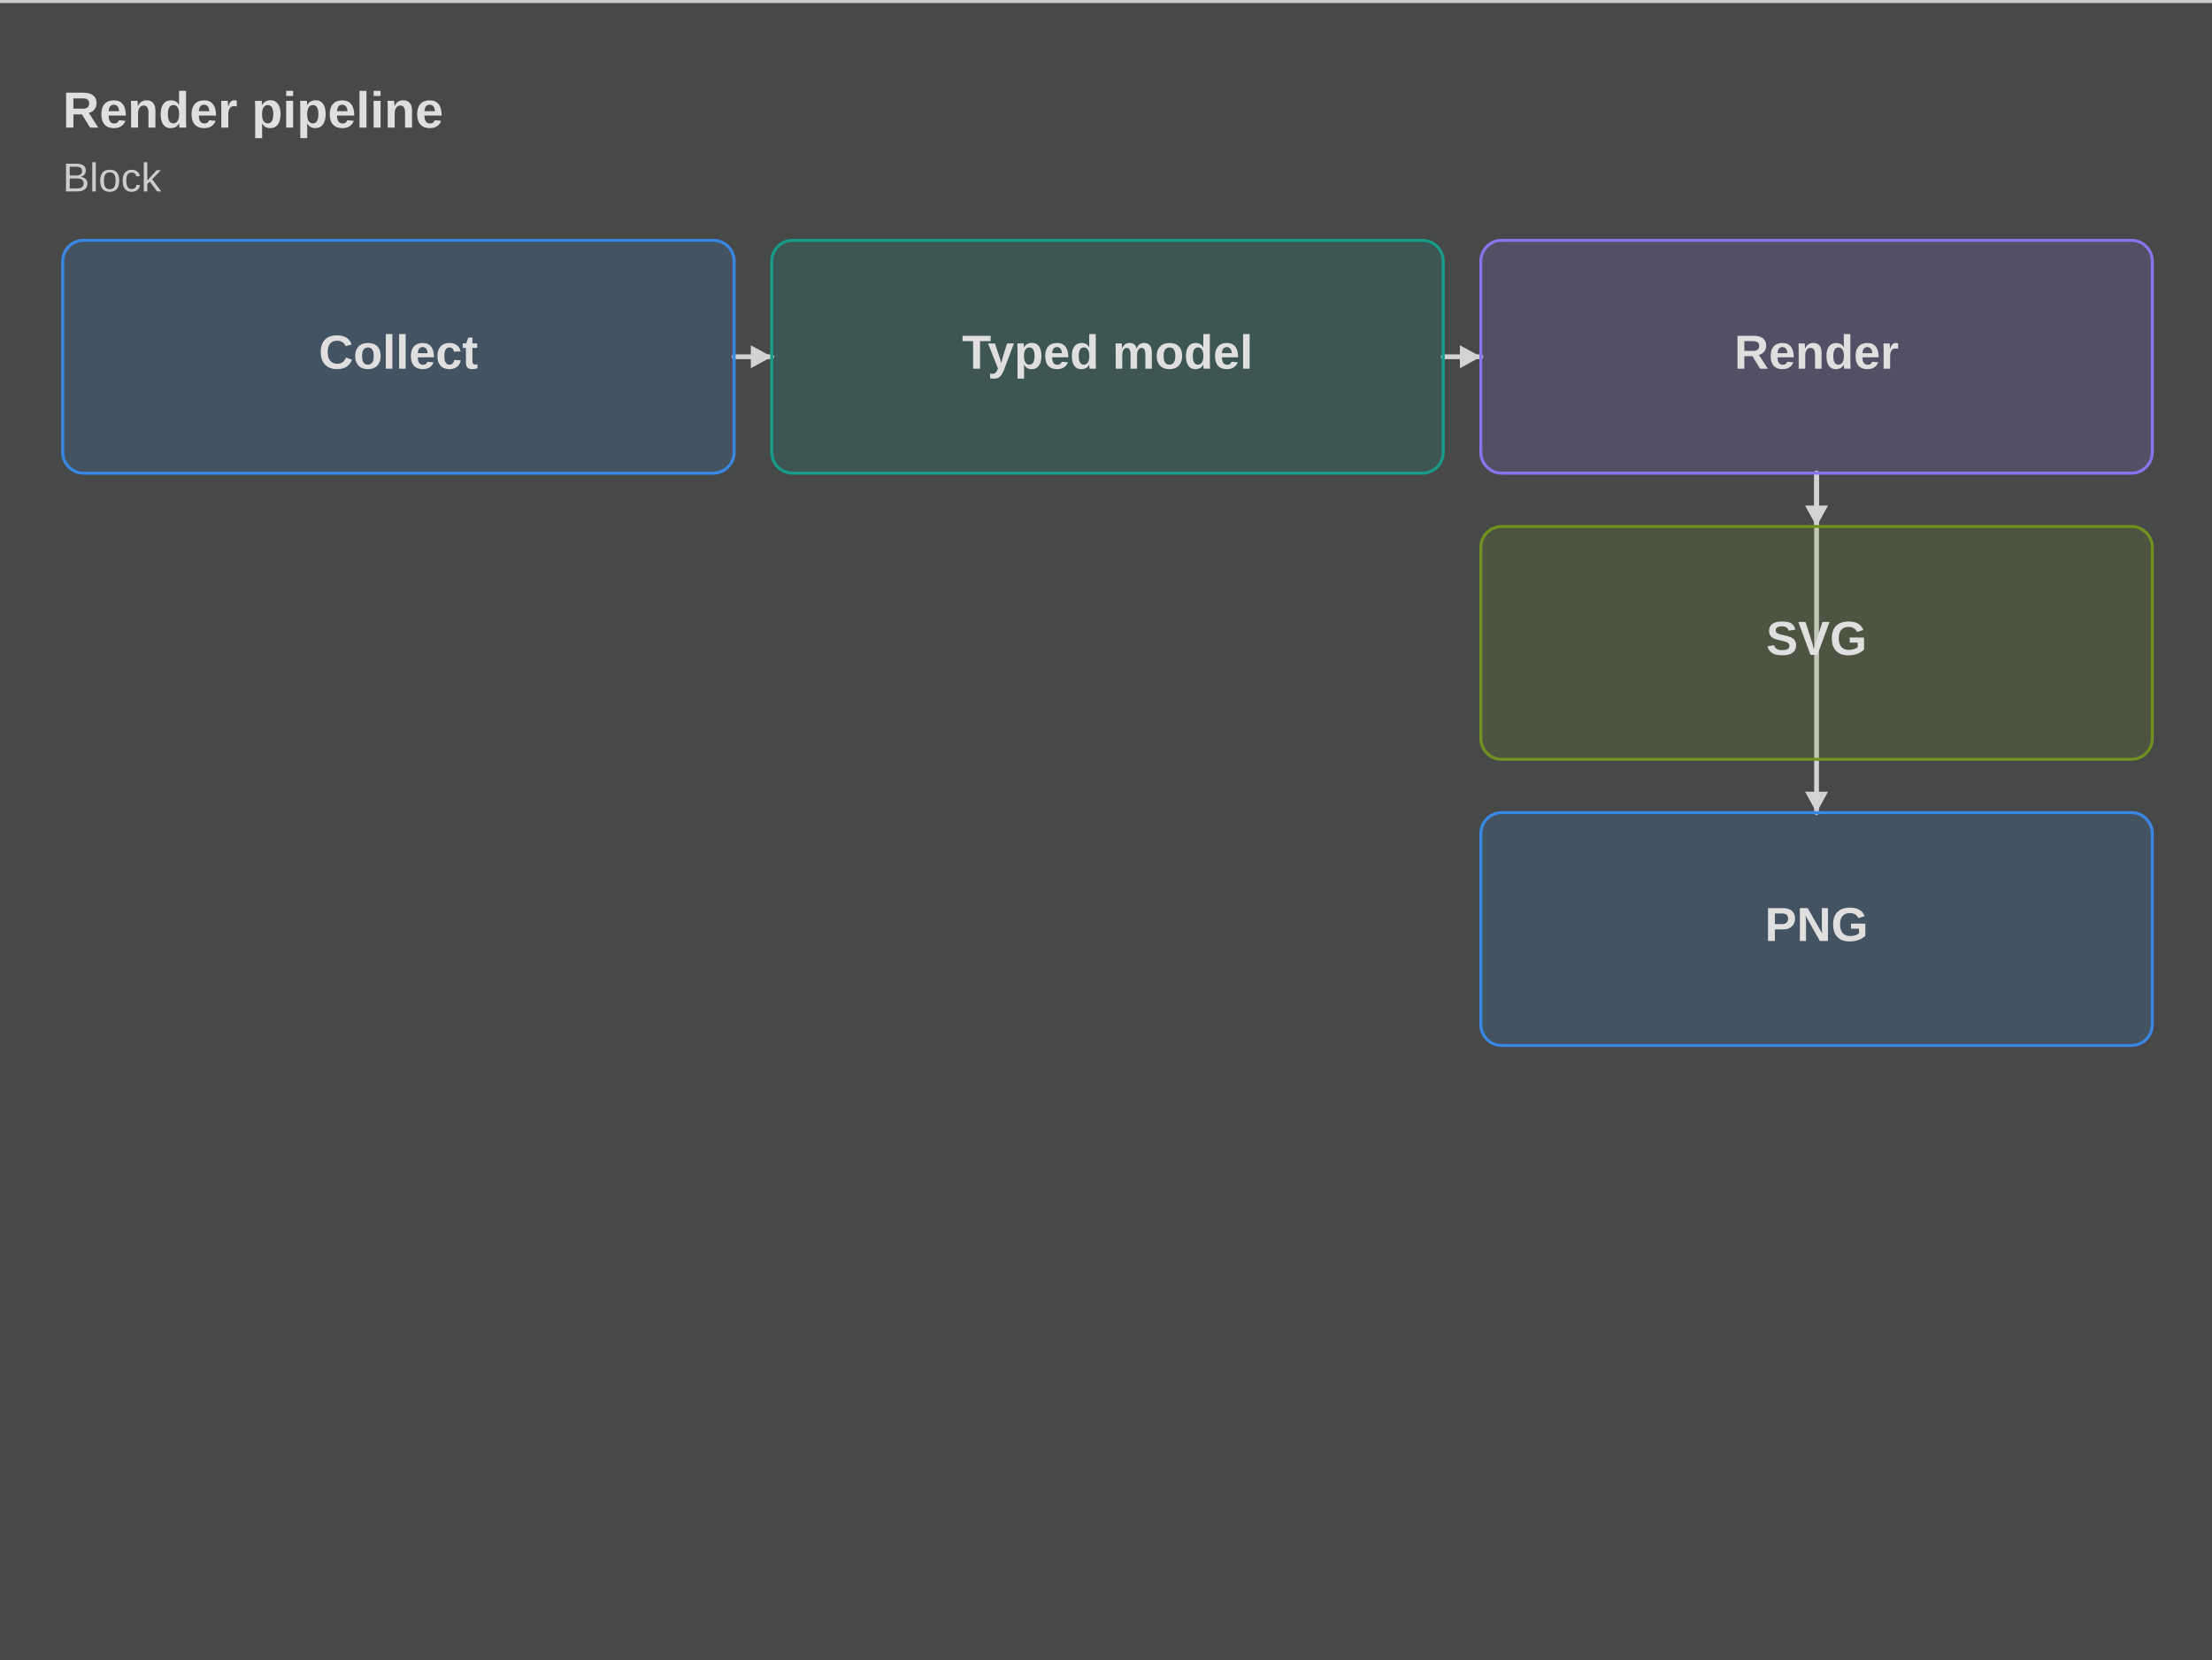
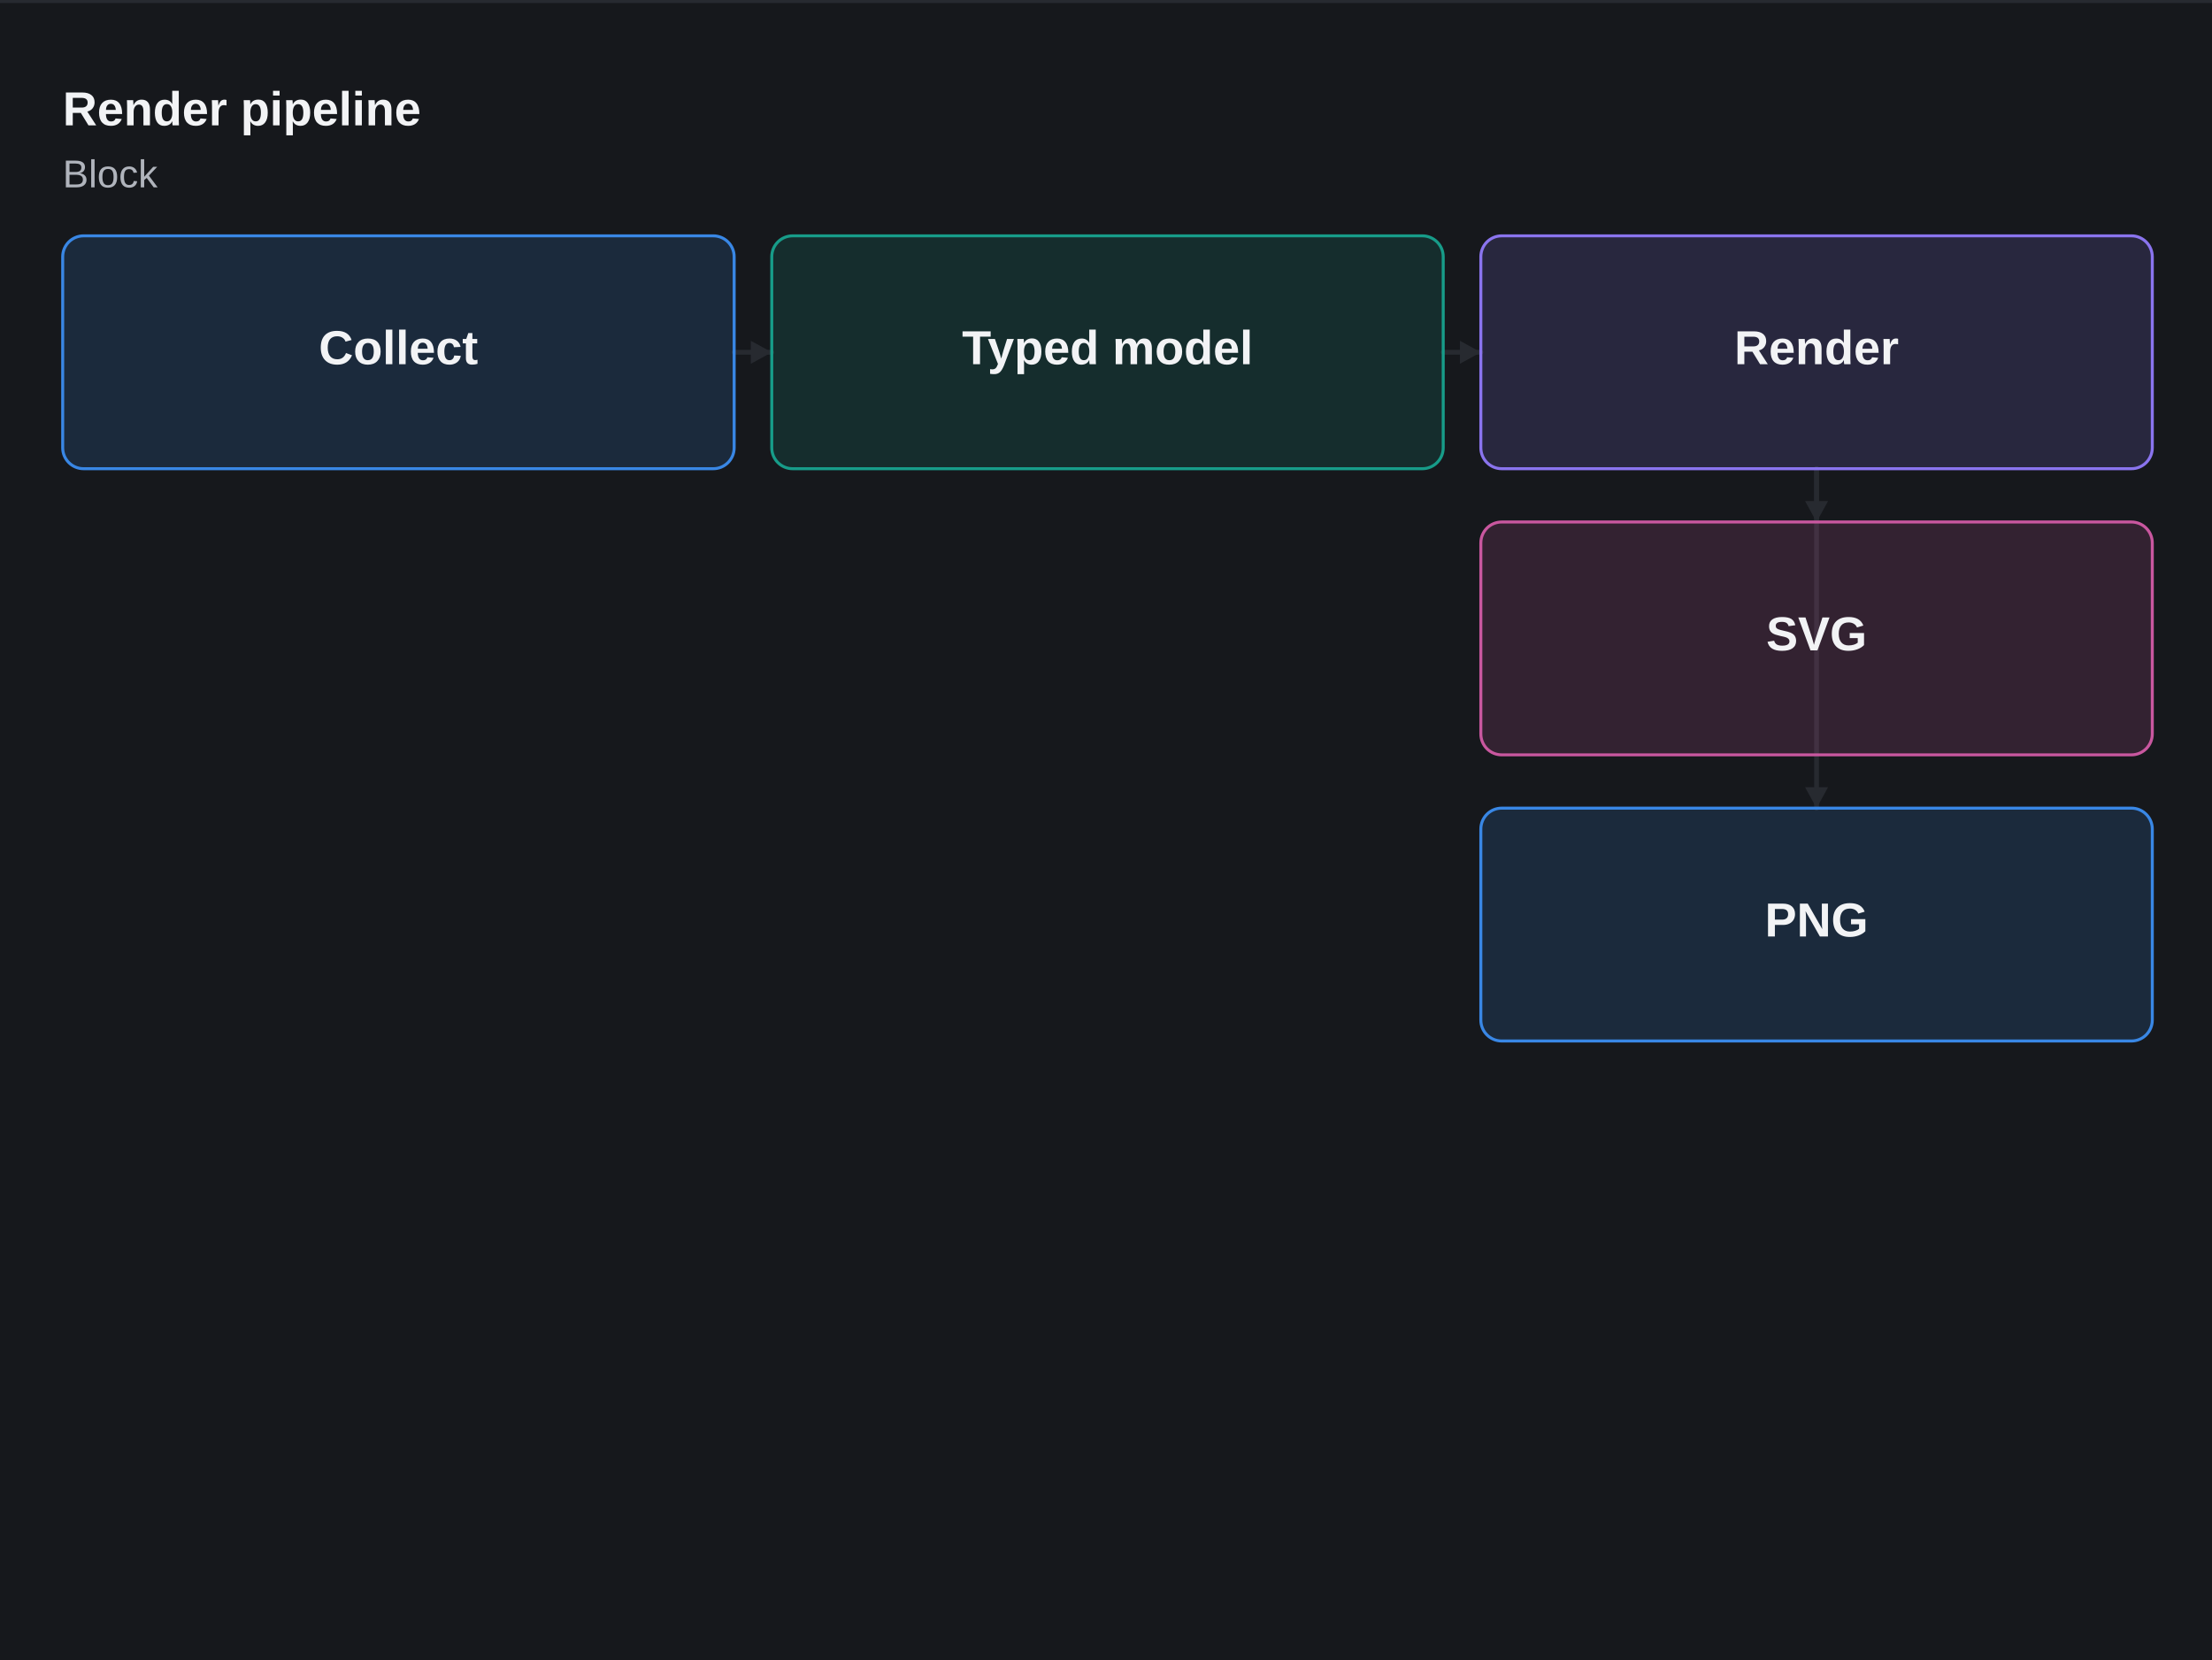
- <svg xmlns="http://www.w3.org/2000/svg" id="cfx-visual-4f4b6956" width="741" height="556" viewBox="9 0 741 555.8" role="img" aria-labelledby="cfx-visual-4f4b6956-title cfx-visual-4f4b6956-desc" preserveAspectRatio="xMidYMid meet" shape-rendering="geometricPrecision" text-rendering="geometricPrecision" data-cfx-look="graphite" style="max-width:100%;height:auto;display:block" data-cfx-label-layout="measured" data-cfx-label-count="7" data-cfx-label-dropped="0">
+ <svg xmlns="http://www.w3.org/2000/svg" id="cfx-visual-2cc4f210" width="741" height="556" viewBox="9 0 741 555.8" role="img" aria-labelledby="cfx-visual-2cc4f210-title cfx-visual-2cc4f210-desc" preserveAspectRatio="xMidYMid meet" shape-rendering="geometricPrecision" text-rendering="geometricPrecision" data-cfx-look="graphite" style="max-width:100%;height:auto;display:block" data-cfx-label-layout="measured" data-cfx-label-count="7" data-cfx-label-dropped="0">
  <defs>
-     <style>#cfx-visual-4f4b6956 .cfx-guide-stroke,#cfx-visual-4f4b6956 .cfx-premium-stroke{vector-effect:non-scaling-stroke;shape-rendering:geometricPrecision}#cfx-visual-4f4b6956 text{text-rendering:geometricPrecision;-webkit-font-smoothing:antialiased}</style>
-     <clipPath id="cfx-visual-4f4b6956-visualCardClip">
+     <style>#cfx-visual-2cc4f210 .cfx-guide-stroke,#cfx-visual-2cc4f210 .cfx-premium-stroke{vector-effect:non-scaling-stroke;shape-rendering:geometricPrecision}#cfx-visual-2cc4f210 text{text-rendering:geometricPrecision;-webkit-font-smoothing:antialiased}</style>
+     <clipPath id="cfx-visual-2cc4f210-visualCardClip">
      <rect x="0" y="0" width="760" height="570" rx="3" />
    </clipPath>
  </defs>
-   <rect data-cfx-role="visual-background" width="100%" height="100%" fill="#333333" />
-   <rect data-cfx-role="visual-card" class="cfx-guide-stroke" x="0.5" y="0.5" width="759" height="569" rx="3" fill="#474949" stroke="#CCCCCC" />
-   <text data-cfx-role="visual-title" x="30" y="42.75" fill="#E0DFDF" font-family="Calibri, Carlito, Segoe UI, Arial, system-ui, sans-serif" font-size="17" font-weight="700" data-cfx-label-original="Render pipeline" data-cfx-label-status="placed" data-cfx-label-x="30" data-cfx-label-y="30" data-cfx-label-width="111.579" data-cfx-label-height="17">Render pipeline</text>
-   <text data-cfx-role="visual-subtitle" x="30" y="64.125" fill="#CCCCCC" font-family="Calibri, Carlito, Segoe UI, Arial, system-ui, sans-serif" font-size="13.5" data-cfx-label-original="Block" data-cfx-label-status="placed" data-cfx-label-x="30" data-cfx-label-y="54" data-cfx-label-width="29.406" data-cfx-label-height="13.5">Block</text>
-   <line data-cfx-role="block-layout-edge" data-source-id="collect" data-target-id="model" x1="254.933" y1="119.5" x2="267.533" y2="119.5" stroke="#D3D3D3" stroke-width="1.6" stroke-linecap="round" />
-   <path data-cfx-role="block-layout-edge-arrow" d="M 267.533 119.5 L 260.523 123.354 L 260.523 115.646 Z" fill="#D3D3D3" />
-   <line data-cfx-role="block-layout-edge" data-source-id="model" data-target-id="render" x1="492.467" y1="119.5" x2="505.067" y2="119.5" stroke="#D3D3D3" stroke-width="1.6" stroke-linecap="round" />
-   <path data-cfx-role="block-layout-edge-arrow" d="M 505.067 119.5 L 498.056 123.354 L 498.056 115.646 Z" fill="#D3D3D3" />
-   <line data-cfx-role="block-layout-edge" data-source-id="render" data-target-id="svg" x1="617.533" y1="158.5" x2="617.533" y2="176.35" stroke="#D3D3D3" stroke-width="1.6" stroke-linecap="round" />
-   <path data-cfx-role="block-layout-edge-arrow" d="M 617.533 176.35 L 613.679 169.34 L 621.387 169.34 Z" fill="#D3D3D3" />
-   <line data-cfx-role="block-layout-edge" data-source-id="render" data-target-id="png" x1="617.533" y1="158.5" x2="617.533" y2="272.2" stroke="#D3D3D3" stroke-width="1.6" stroke-linecap="round" />
-   <path data-cfx-role="block-layout-edge-arrow" d="M 617.533 272.2 L 613.679 265.19 L 621.387 265.19 Z" fill="#D3D3D3" />
-   <rect data-cfx-role="block-layout-node" data-block-id="collect" x="30" y="80.5" width="224.933" height="78" rx="7" fill="rgba(57,135,229,0.165)" stroke="#3987E5" />
-   <text data-cfx-role="block-layout-node-label" x="142.467" y="123.5" text-anchor="middle" fill="#E0DFDF" font-family="Calibri, Carlito, Segoe UI, Arial, system-ui, sans-serif" font-size="16" font-weight="700" data-cfx-label-original="Collect" data-cfx-label-status="placed" data-cfx-label-x="119.854" data-cfx-label-y="111.5" data-cfx-label-width="45.227" data-cfx-label-height="16">Collect</text>
-   <rect data-cfx-role="block-layout-node" data-block-id="model" x="267.533" y="80.5" width="224.933" height="78" rx="7" fill="rgba(23,156,137,0.165)" stroke="#179C89" />
-   <text data-cfx-role="block-layout-node-label" x="380" y="123.5" text-anchor="middle" fill="#E0DFDF" font-family="Calibri, Carlito, Segoe UI, Arial, system-ui, sans-serif" font-size="16" font-weight="700" data-cfx-label-original="Typed model" data-cfx-label-status="placed" data-cfx-label-x="336.984" data-cfx-label-y="111.5" data-cfx-label-width="86.031" data-cfx-label-height="16">Typed model</text>
-   <rect data-cfx-role="block-layout-node" data-block-id="render" x="505.067" y="80.5" width="224.933" height="78" rx="7" fill="rgba(138,116,238,0.165)" stroke="#8A74EE" />
-   <text data-cfx-role="block-layout-node-label" x="617.533" y="123.5" text-anchor="middle" fill="#E0DFDF" font-family="Calibri, Carlito, Segoe UI, Arial, system-ui, sans-serif" font-size="16" font-weight="700" data-cfx-label-original="Render" data-cfx-label-status="placed" data-cfx-label-x="593.662" data-cfx-label-y="111.5" data-cfx-label-width="47.742" data-cfx-label-height="16">Render</text>
-   <rect data-cfx-role="block-layout-node" data-block-id="svg" x="505.067" y="176.35" width="224.933" height="78" rx="7" fill="rgba(111,145,32,0.165)" stroke="#6F9120" />
-   <text data-cfx-role="block-layout-node-label" x="617.533" y="219.35" text-anchor="middle" fill="#E0DFDF" font-family="Calibri, Carlito, Segoe UI, Arial, system-ui, sans-serif" font-size="16" font-weight="700" data-cfx-label-original="SVG" data-cfx-label-status="placed" data-cfx-label-x="604.142" data-cfx-label-y="207.35" data-cfx-label-width="26.781" data-cfx-label-height="16">SVG</text>
-   <rect data-cfx-role="block-layout-node" data-block-id="png" x="505.067" y="272.2" width="224.933" height="78" rx="7" fill="rgba(57,135,229,0.165)" stroke="#3987E5" />
-   <text data-cfx-role="block-layout-node-label" x="617.533" y="315.2" text-anchor="middle" fill="#E0DFDF" font-family="Calibri, Carlito, Segoe UI, Arial, system-ui, sans-serif" font-size="16" font-weight="700" data-cfx-label-original="PNG" data-cfx-label-status="placed" data-cfx-label-x="602.908" data-cfx-label-y="303.2" data-cfx-label-width="29.25" data-cfx-label-height="16">PNG</text>
+   <rect data-cfx-role="visual-background" width="100%" height="100%" fill="#0C0D10" />
+   <rect data-cfx-role="visual-card" class="cfx-guide-stroke" x="0.5" y="0.5" width="759" height="569" rx="3" fill="#16181C" stroke="#272A30" />
+   <text data-cfx-role="visual-title" x="30" y="42" fill="#F2F3F5" font-family="Calibri, Carlito, Segoe UI, Arial, system-ui, sans-serif" font-size="16" font-weight="700" data-cfx-label-original="Render pipeline" data-cfx-label-status="placed" data-cfx-label-x="30" data-cfx-label-y="30" data-cfx-label-width="105.016" data-cfx-label-height="16">Render pipeline</text>
+   <text data-cfx-role="visual-subtitle" x="30" y="62.75" fill="#B0B4BC" font-family="Calibri, Carlito, Segoe UI, Arial, system-ui, sans-serif" font-size="13" data-cfx-label-original="Block" data-cfx-label-status="placed" data-cfx-label-x="30" data-cfx-label-y="53" data-cfx-label-width="28.317" data-cfx-label-height="13">Block</text>
+   <line data-cfx-role="block-layout-edge" data-source-id="collect" data-target-id="model" x1="254.933" y1="118" x2="267.533" y2="118" stroke="#272A30" stroke-width="1.6" stroke-linecap="round" />
+   <path data-cfx-role="block-layout-edge-arrow" d="M 267.533 118 L 260.523 121.854 L 260.523 114.146 Z" fill="#272A30" />
+   <line data-cfx-role="block-layout-edge" data-source-id="model" data-target-id="render" x1="492.467" y1="118" x2="505.067" y2="118" stroke="#272A30" stroke-width="1.6" stroke-linecap="round" />
+   <path data-cfx-role="block-layout-edge-arrow" d="M 505.067 118 L 498.056 121.854 L 498.056 114.146 Z" fill="#272A30" />
+   <line data-cfx-role="block-layout-edge" data-source-id="render" data-target-id="svg" x1="617.533" y1="157" x2="617.533" y2="174.85" stroke="#272A30" stroke-width="1.6" stroke-linecap="round" />
+   <path data-cfx-role="block-layout-edge-arrow" d="M 617.533 174.85 L 613.679 167.84 L 621.387 167.84 Z" fill="#272A30" />
+   <line data-cfx-role="block-layout-edge" data-source-id="render" data-target-id="png" x1="617.533" y1="157" x2="617.533" y2="270.7" stroke="#272A30" stroke-width="1.6" stroke-linecap="round" />
+   <path data-cfx-role="block-layout-edge-arrow" d="M 617.533 270.7 L 613.679 263.69 L 621.387 263.69 Z" fill="#272A30" />
+   <rect data-cfx-role="block-layout-node" data-block-id="collect" x="30" y="79" width="224.933" height="78" rx="7" fill="rgba(57,135,229,0.165)" stroke="#3987E5" />
+   <text data-cfx-role="block-layout-node-label" x="142.467" y="122" text-anchor="middle" fill="#F2F3F5" font-family="Calibri, Carlito, Segoe UI, Arial, system-ui, sans-serif" font-size="16" font-weight="700" data-cfx-label-original="Collect" data-cfx-label-status="placed" data-cfx-label-x="119.854" data-cfx-label-y="110" data-cfx-label-width="45.227" data-cfx-label-height="16">Collect</text>
+   <rect data-cfx-role="block-layout-node" data-block-id="model" x="267.533" y="79" width="224.933" height="78" rx="7" fill="rgba(23,156,137,0.165)" stroke="#179C89" />
+   <text data-cfx-role="block-layout-node-label" x="380" y="122" text-anchor="middle" fill="#F2F3F5" font-family="Calibri, Carlito, Segoe UI, Arial, system-ui, sans-serif" font-size="16" font-weight="700" data-cfx-label-original="Typed model" data-cfx-label-status="placed" data-cfx-label-x="336.984" data-cfx-label-y="110" data-cfx-label-width="86.031" data-cfx-label-height="16">Typed model</text>
+   <rect data-cfx-role="block-layout-node" data-block-id="render" x="505.067" y="79" width="224.933" height="78" rx="7" fill="rgba(138,116,238,0.165)" stroke="#8A74EE" />
+   <text data-cfx-role="block-layout-node-label" x="617.533" y="122" text-anchor="middle" fill="#F2F3F5" font-family="Calibri, Carlito, Segoe UI, Arial, system-ui, sans-serif" font-size="16" font-weight="700" data-cfx-label-original="Render" data-cfx-label-status="placed" data-cfx-label-x="593.662" data-cfx-label-y="110" data-cfx-label-width="47.742" data-cfx-label-height="16">Render</text>
+   <rect data-cfx-role="block-layout-node" data-block-id="svg" x="505.067" y="174.85" width="224.933" height="78" rx="7" fill="rgba(201,87,159,0.165)" stroke="#C9579F" />
+   <text data-cfx-role="block-layout-node-label" x="617.533" y="217.85" text-anchor="middle" fill="#F2F3F5" font-family="Calibri, Carlito, Segoe UI, Arial, system-ui, sans-serif" font-size="16" font-weight="700" data-cfx-label-original="SVG" data-cfx-label-status="placed" data-cfx-label-x="604.142" data-cfx-label-y="205.85" data-cfx-label-width="26.781" data-cfx-label-height="16">SVG</text>
+   <rect data-cfx-role="block-layout-node" data-block-id="png" x="505.067" y="270.7" width="224.933" height="78" rx="7" fill="rgba(57,135,229,0.165)" stroke="#3987E5" />
+   <text data-cfx-role="block-layout-node-label" x="617.533" y="313.7" text-anchor="middle" fill="#F2F3F5" font-family="Calibri, Carlito, Segoe UI, Arial, system-ui, sans-serif" font-size="16" font-weight="700" data-cfx-label-original="PNG" data-cfx-label-status="placed" data-cfx-label-x="602.908" data-cfx-label-y="301.7" data-cfx-label-width="29.25" data-cfx-label-height="16">PNG</text>
</svg>
